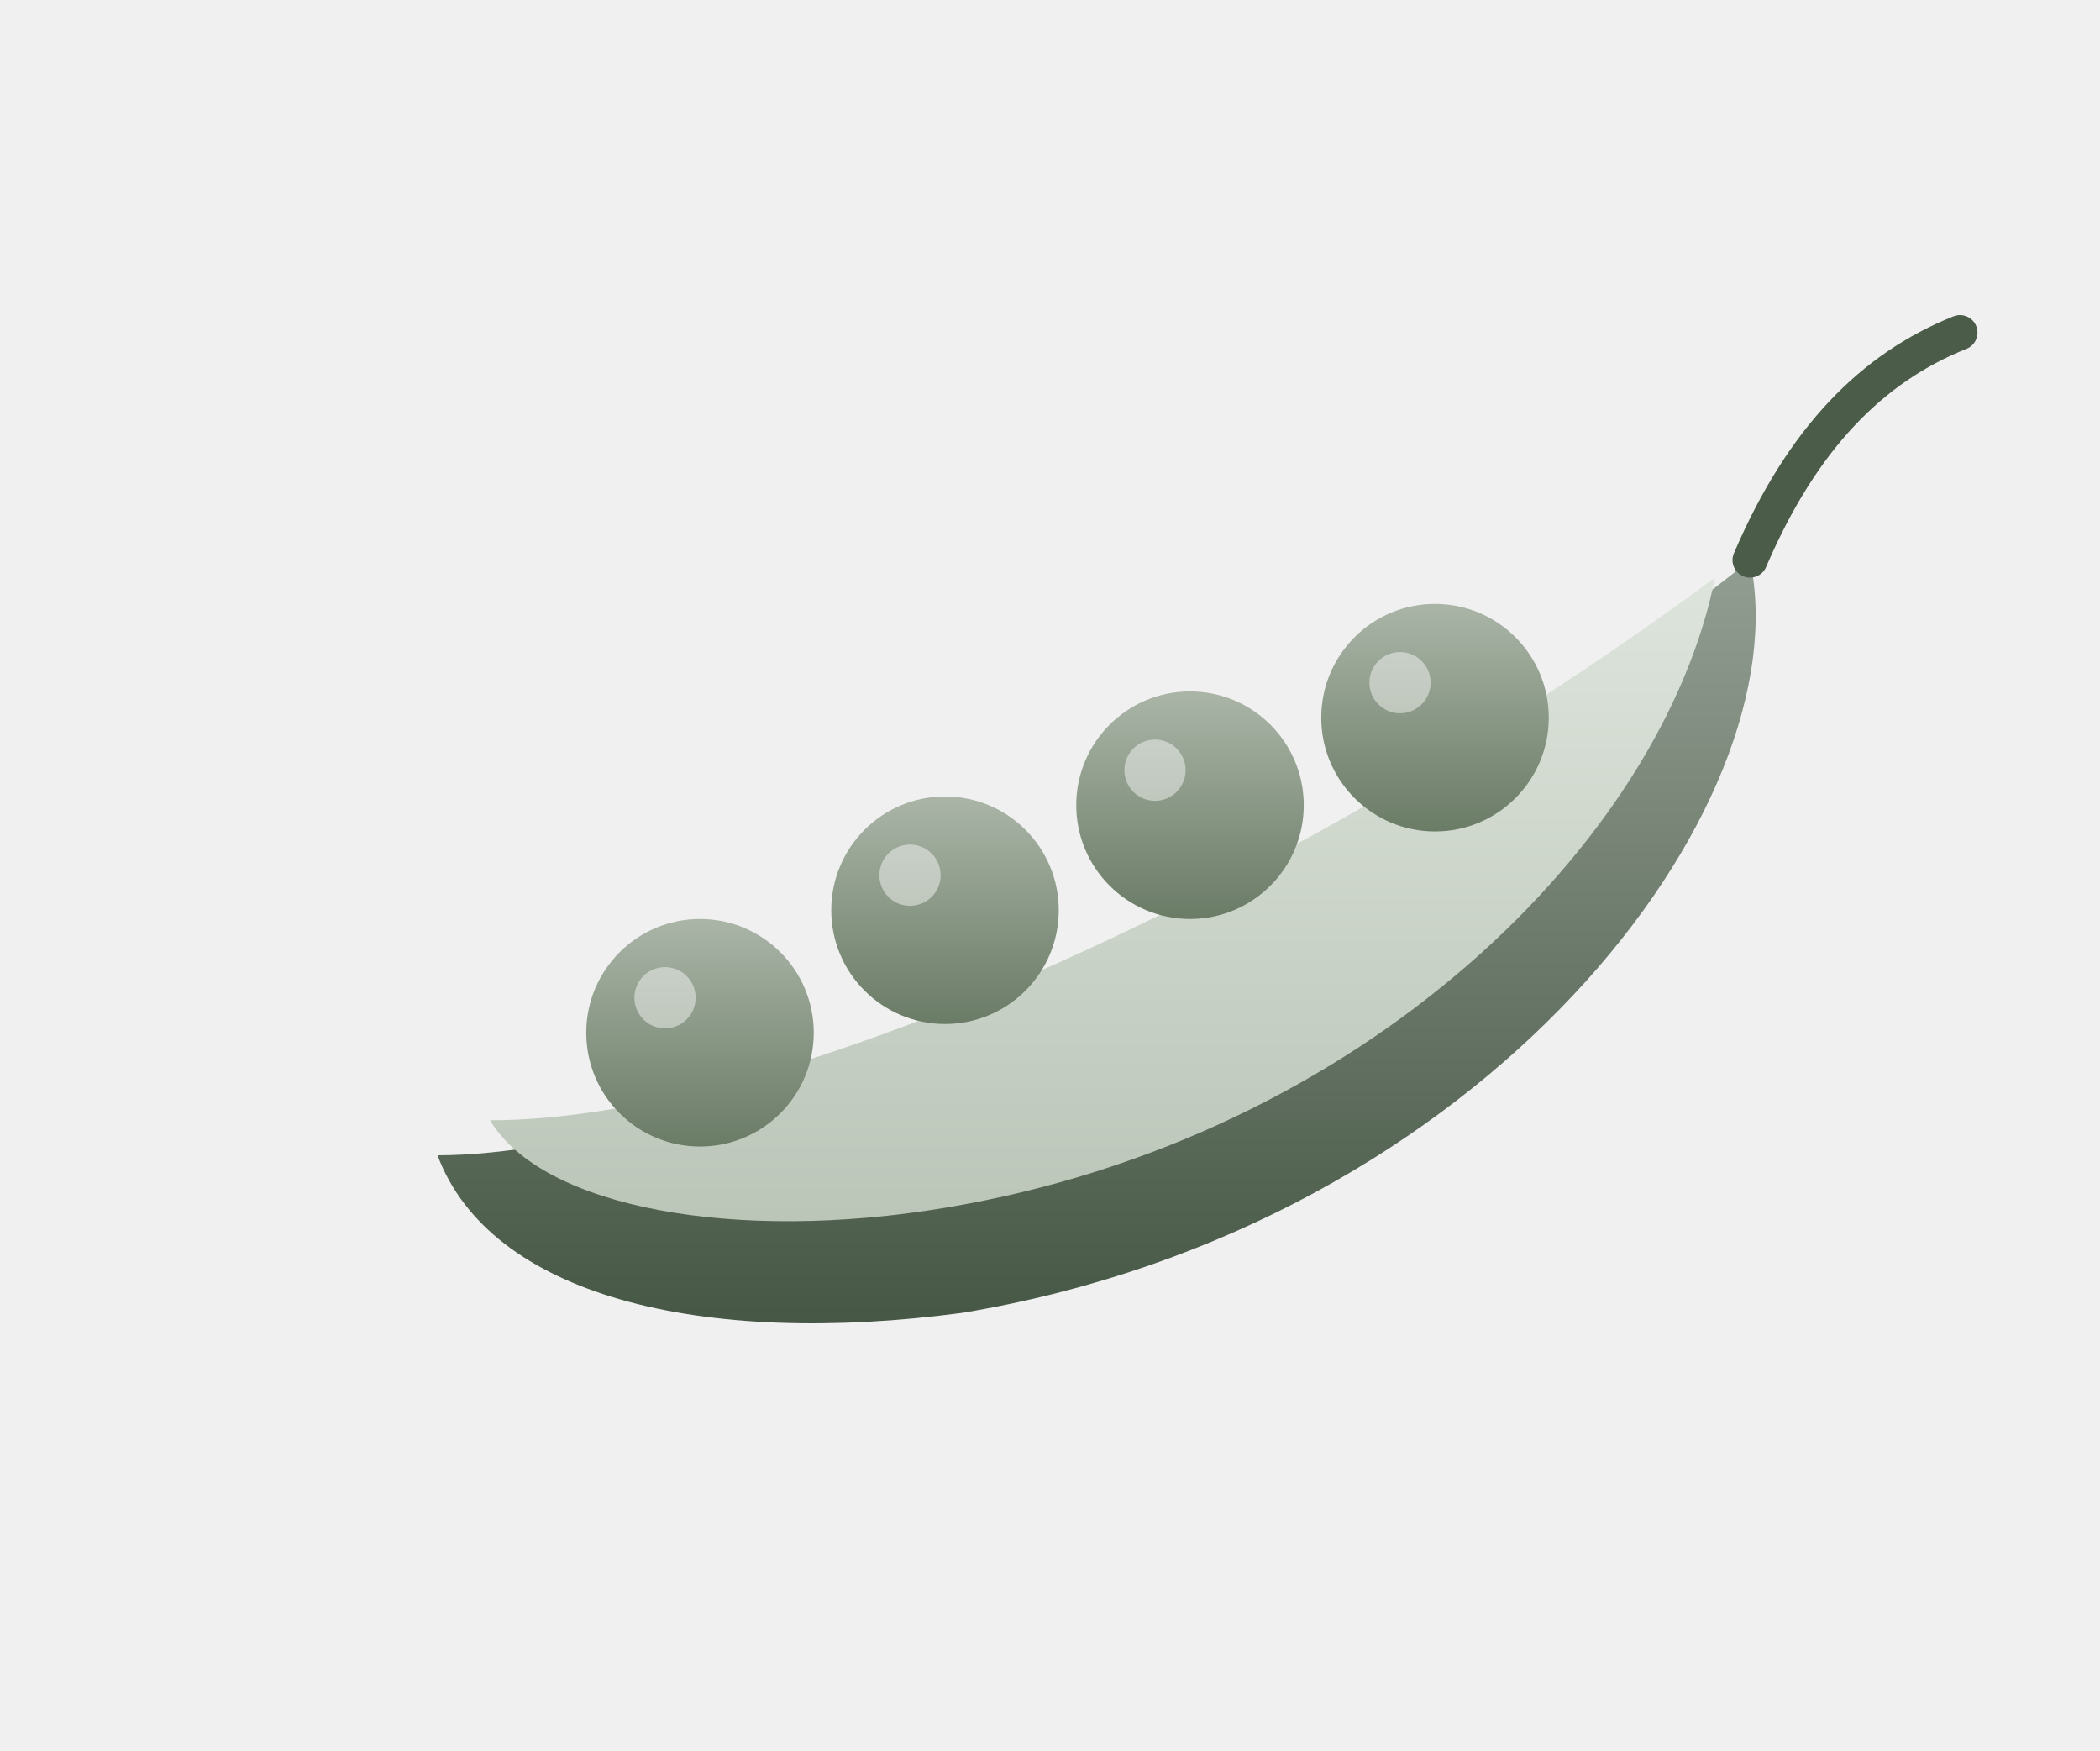
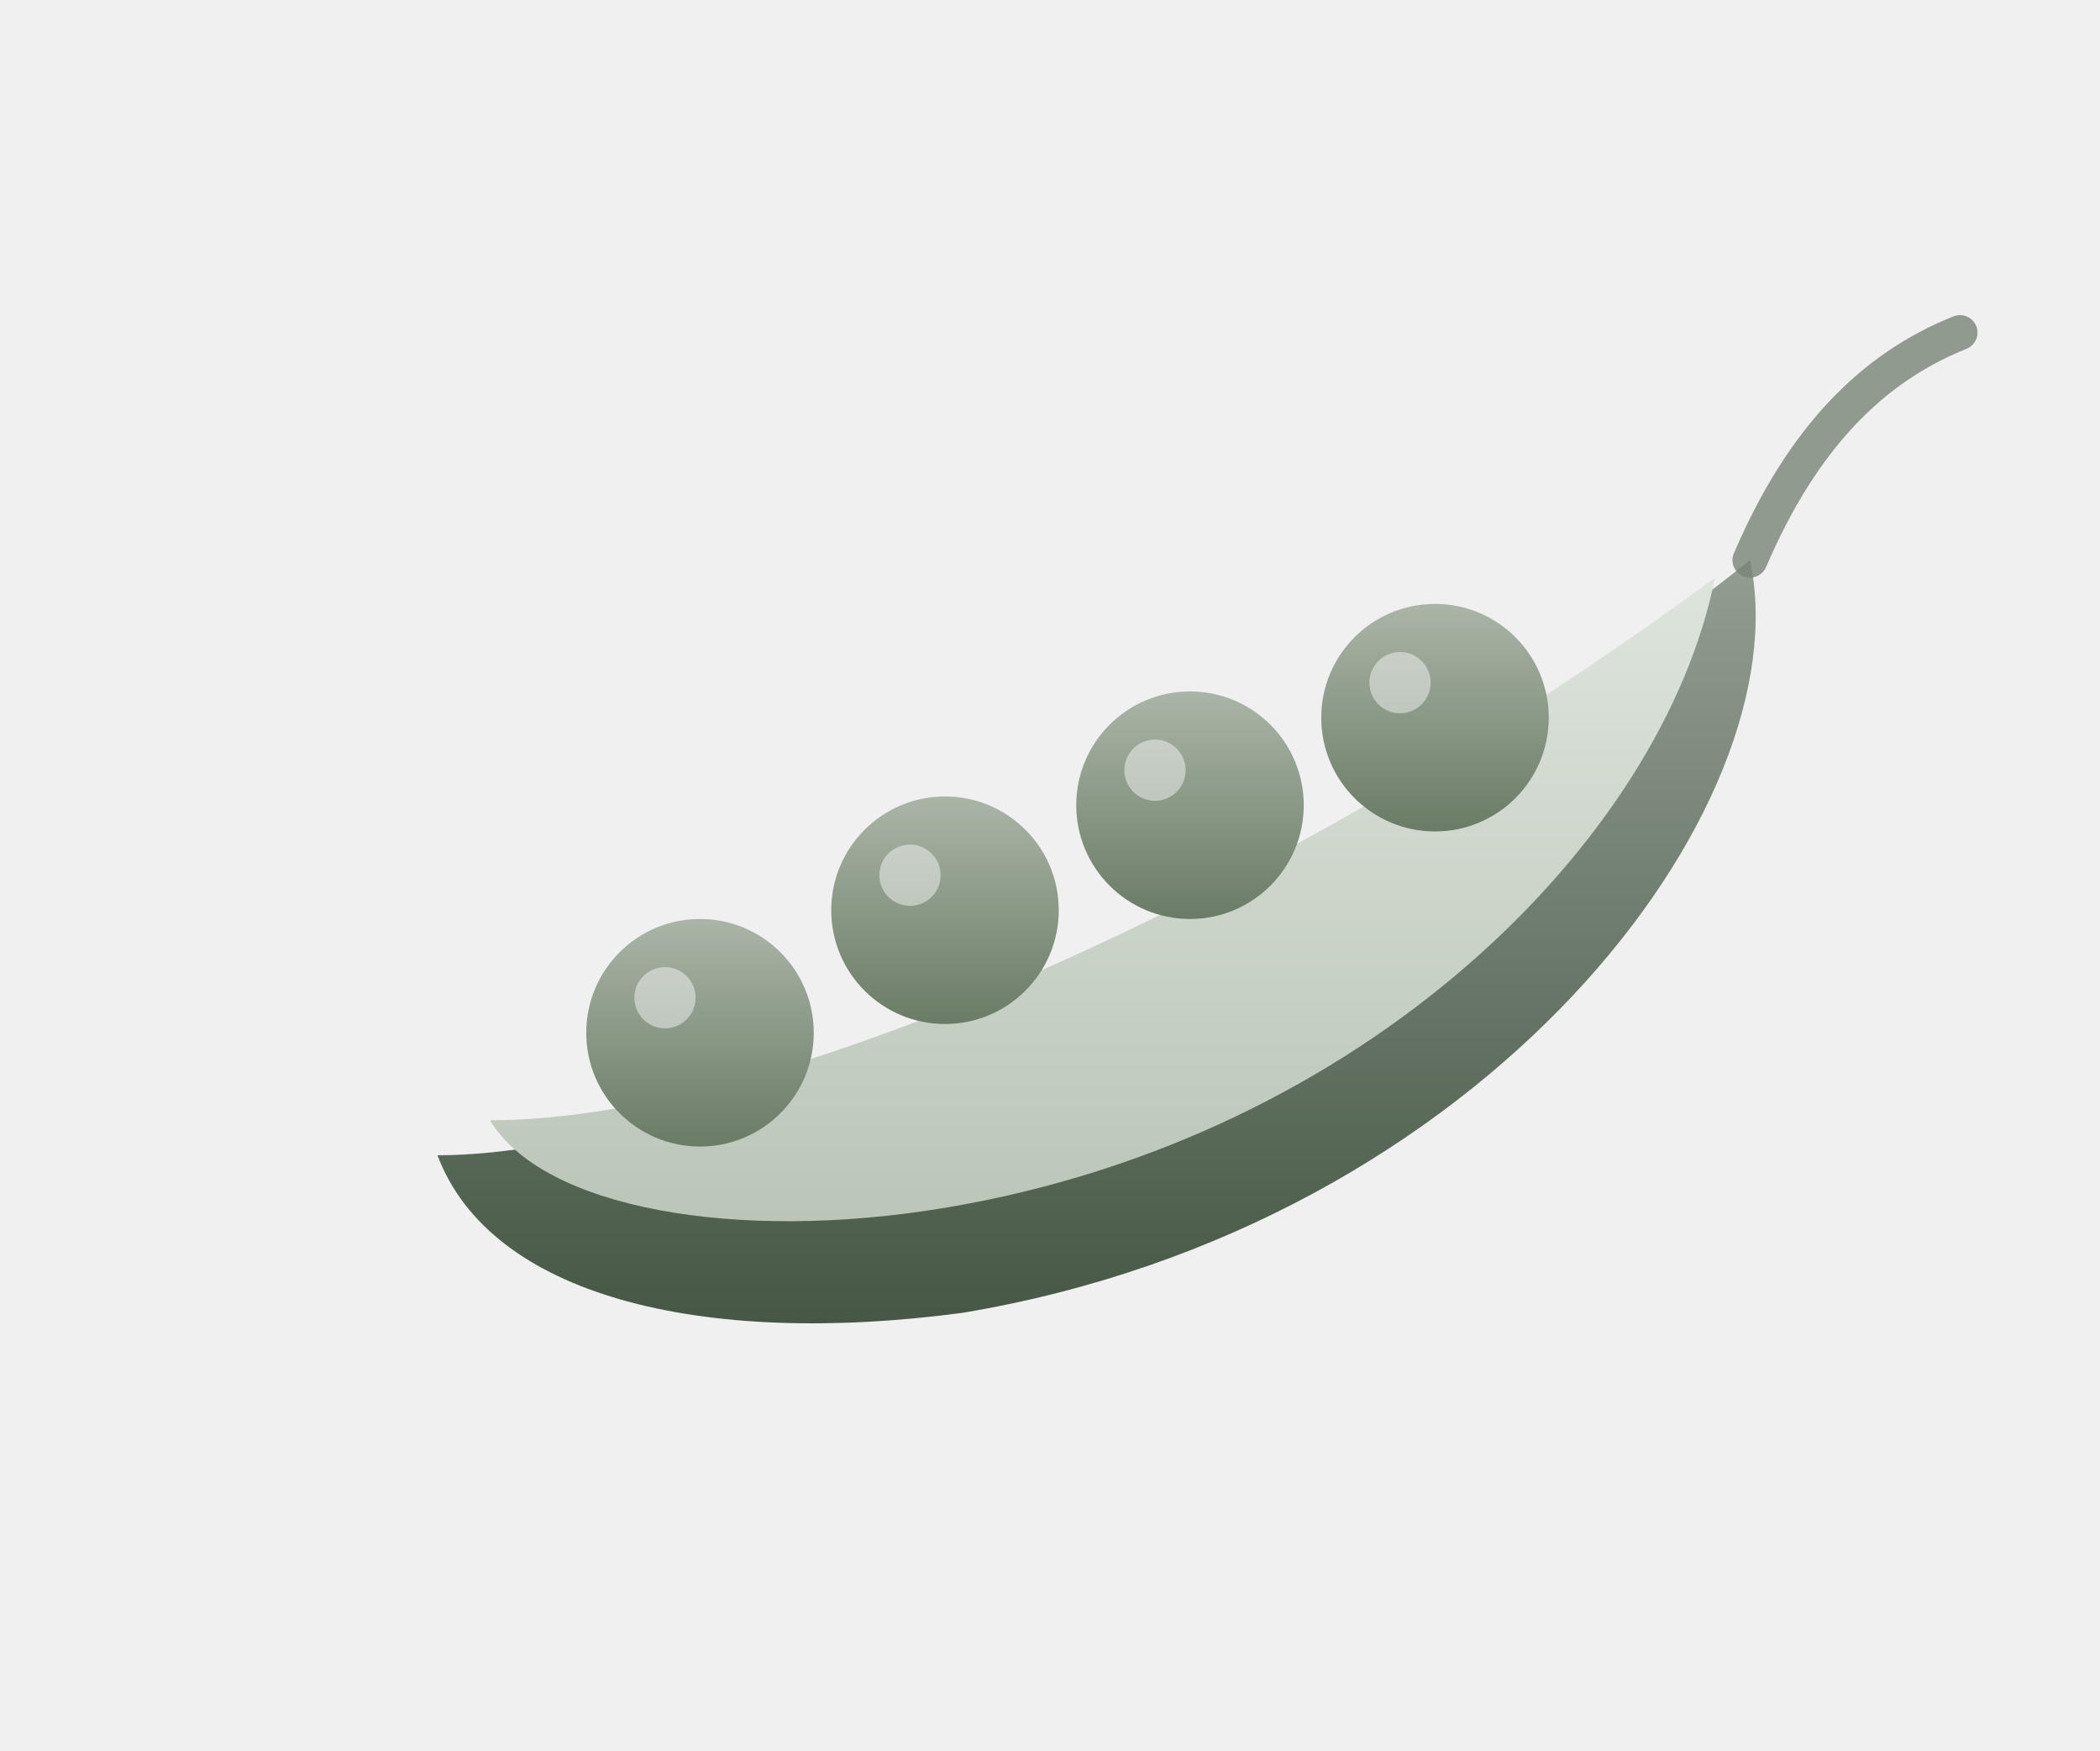
<svg xmlns="http://www.w3.org/2000/svg" viewBox="0 0 240 200" width="240" height="200">
  <defs>
    <linearGradient id="s8foodpeas1" x1="0" y1="0" x2="0" y2="1">
      <stop offset="0" stop-color="#939e92" />
      <stop offset="1" stop-color="#465745" />
    </linearGradient>
    <linearGradient id="s8foodpeas2" x1="0" y1="0" x2="0" y2="1">
      <stop offset="0" stop-color="#dde4dc" />
      <stop offset="1" stop-color="#bbc5b8" />
    </linearGradient>
    <linearGradient id="s8foodpeas3" x1="0" y1="0" x2="0" y2="1">
      <stop offset="0" stop-color="#aab5a7" />
      <stop offset="1" stop-color="#6a7b66" />
    </linearGradient>
    <linearGradient id="s8foodpeas4" x1="0" y1="0" x2="0" y2="1">
      <stop offset="0" stop-color="#aab5a7" />
      <stop offset="1" stop-color="#6a7b66" />
    </linearGradient>
    <linearGradient id="s8foodpeas5" x1="0" y1="0" x2="0" y2="1">
      <stop offset="0" stop-color="#aab5a7" />
      <stop offset="1" stop-color="#6a7b66" />
    </linearGradient>
    <linearGradient id="s8foodpeas6" x1="0" y1="0" x2="0" y2="1">
      <stop offset="0" stop-color="#aab5a7" />
      <stop offset="1" stop-color="#6a7b66" />
    </linearGradient>
  </defs>
  <path d="M50 132 C80 132 150 104 200 64 C206 92 170 140 110 150 C80 154 56 148 50 132Z" fill="url(#s8foodpeas1)" />
  <path d="M56 128 C90 128 150 100 196 66 C190 96 156 130 108 138 C84 142 62 138 56 128Z" fill="url(#s8foodpeas2)" />
  <circle cx="80" cy="118" r="13" fill="url(#s8foodpeas3)" />
  <circle cx="76" cy="114" r="3.5" fill="#fff" opacity=".45" />
  <circle cx="108" cy="104" r="13" fill="url(#s8foodpeas4)" />
  <circle cx="104" cy="100" r="3.5" fill="#fff" opacity=".45" />
  <circle cx="136" cy="92" r="13" fill="url(#s8foodpeas5)" />
  <circle cx="132" cy="88" r="3.5" fill="#fff" opacity=".45" />
  <circle cx="164" cy="82" r="13" fill="url(#s8foodpeas6)" />
  <circle cx="160" cy="78" r="3.5" fill="#fff" opacity=".45" />
-   <path d="M200 64 C206 50 214 42 224 38" stroke="#4B5D49" stroke-width="4" fill="none" stroke-linecap="round" />
+   <path d="M200 64 C206 50 214 42 224 38" stroke="#788576" stroke-width="4" fill="none" stroke-linecap="round" stroke-opacity=".8" />
</svg>
